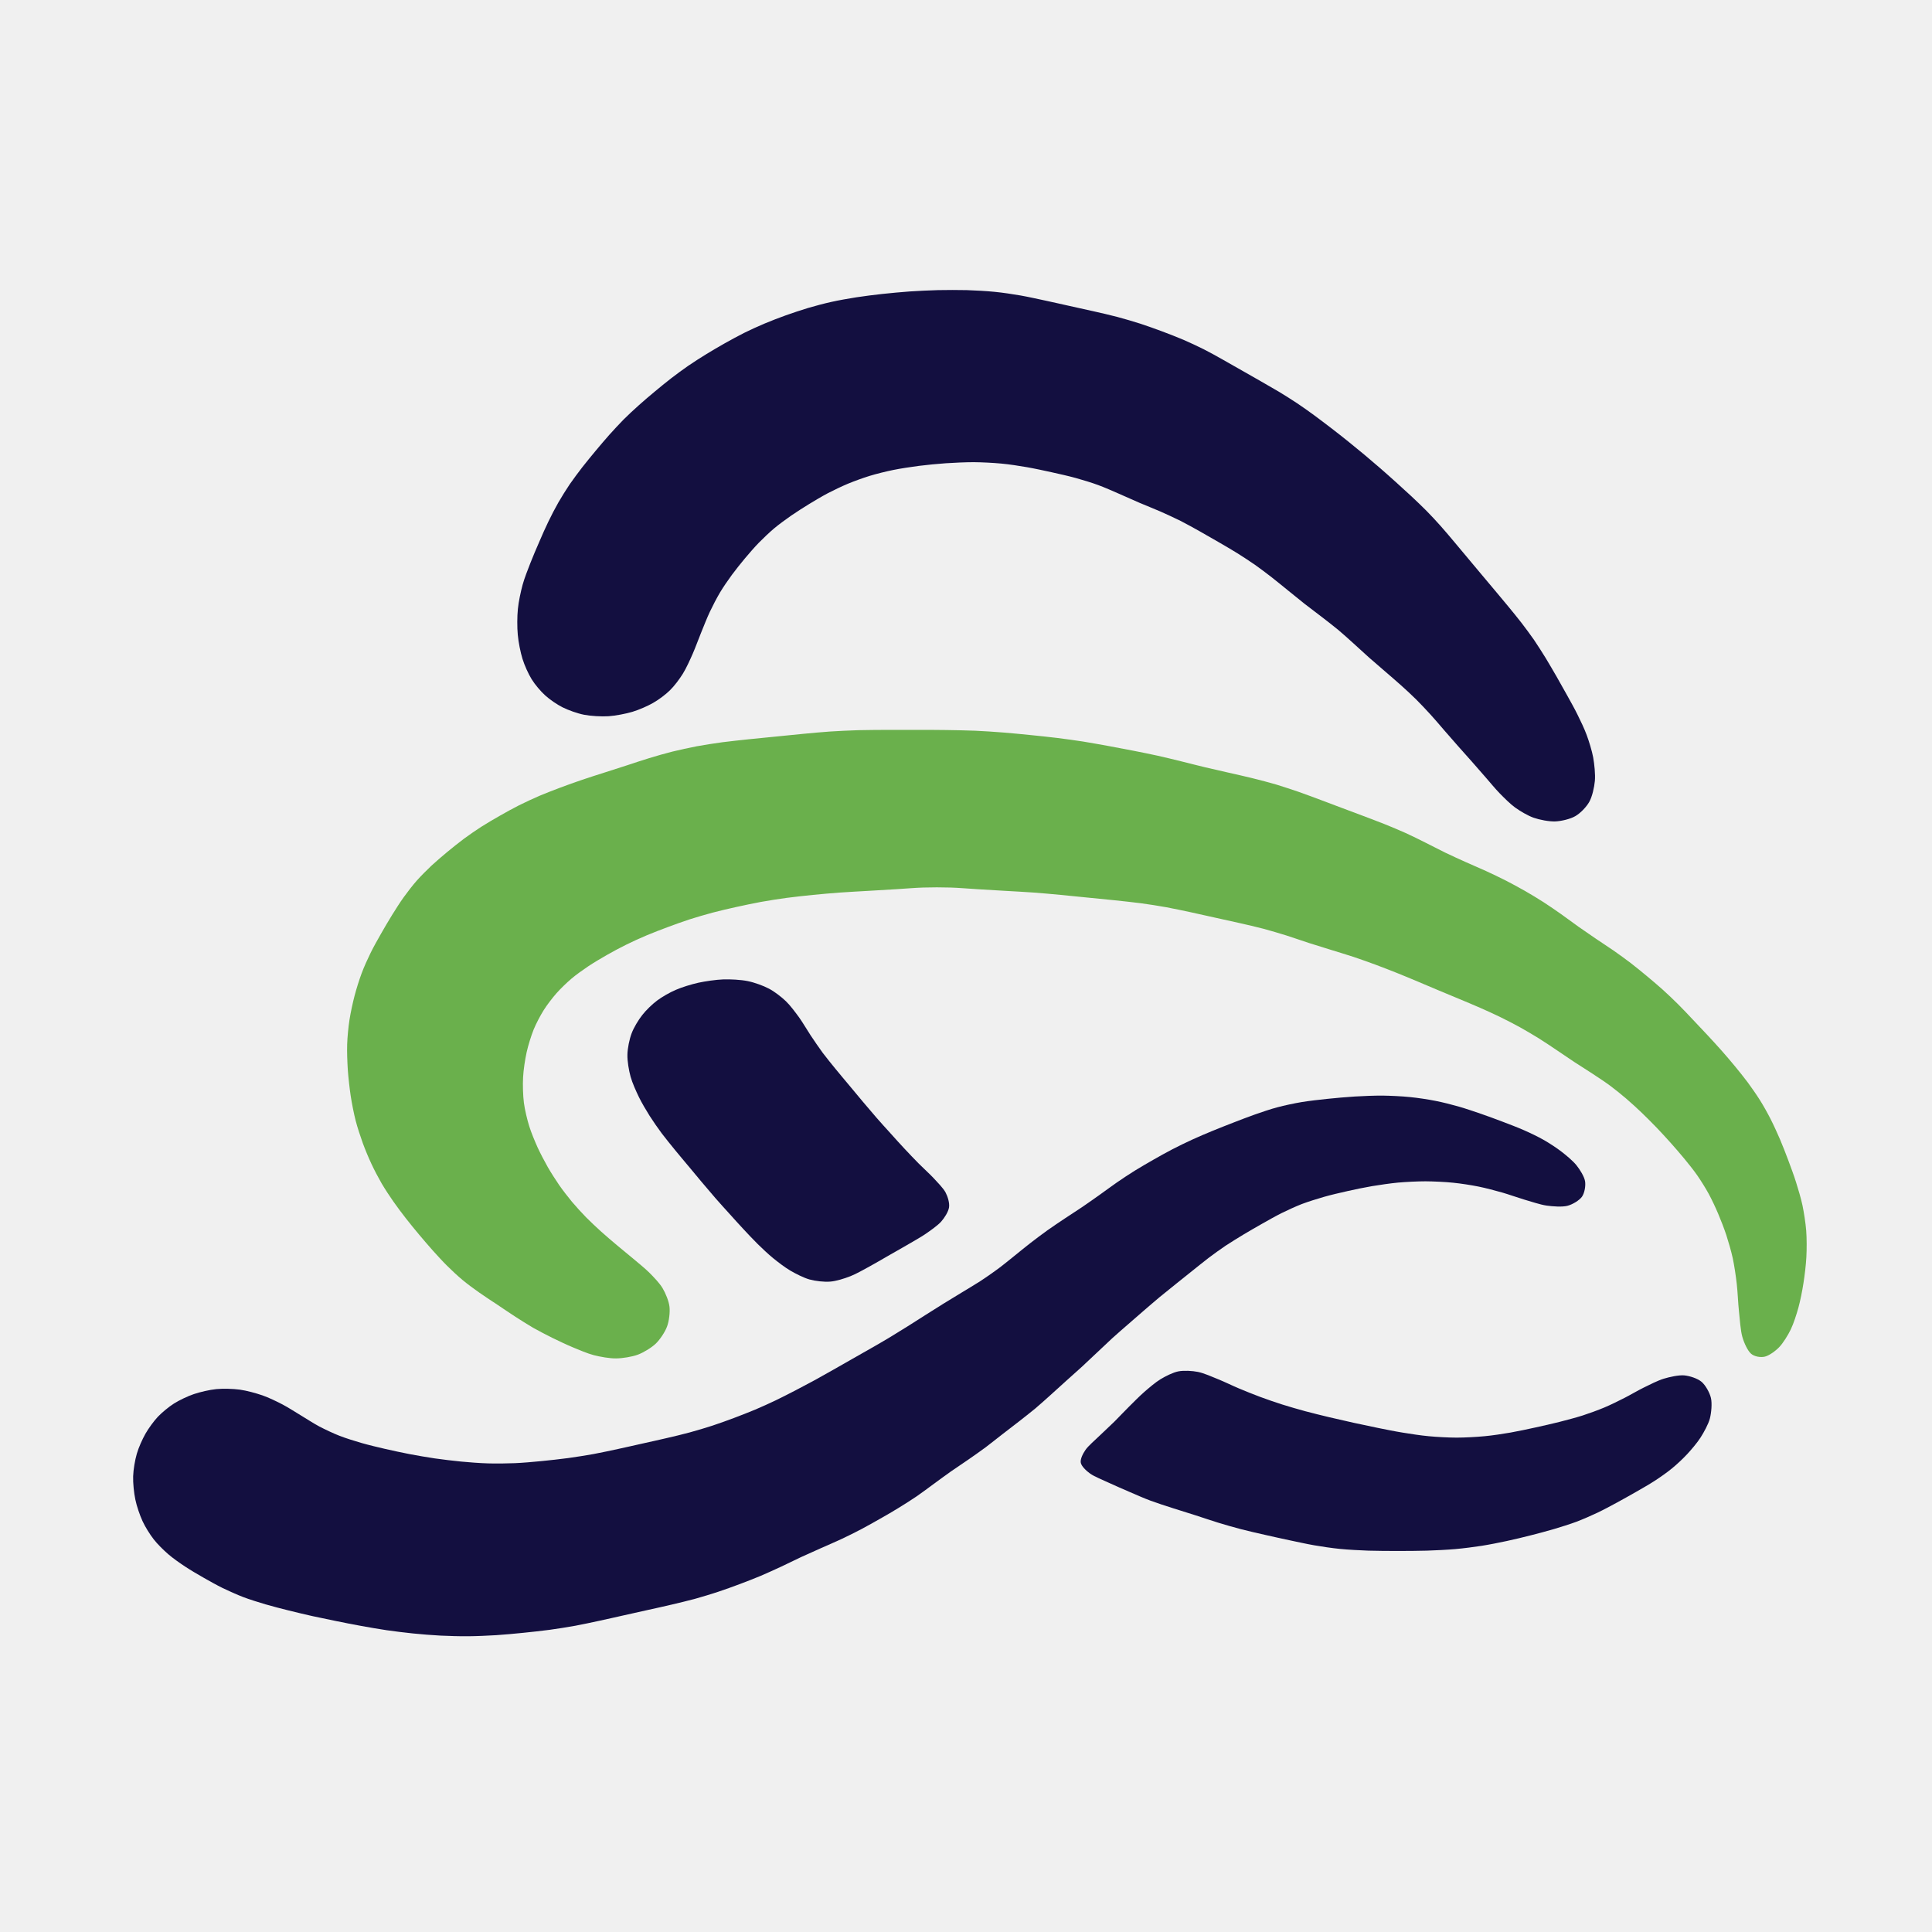
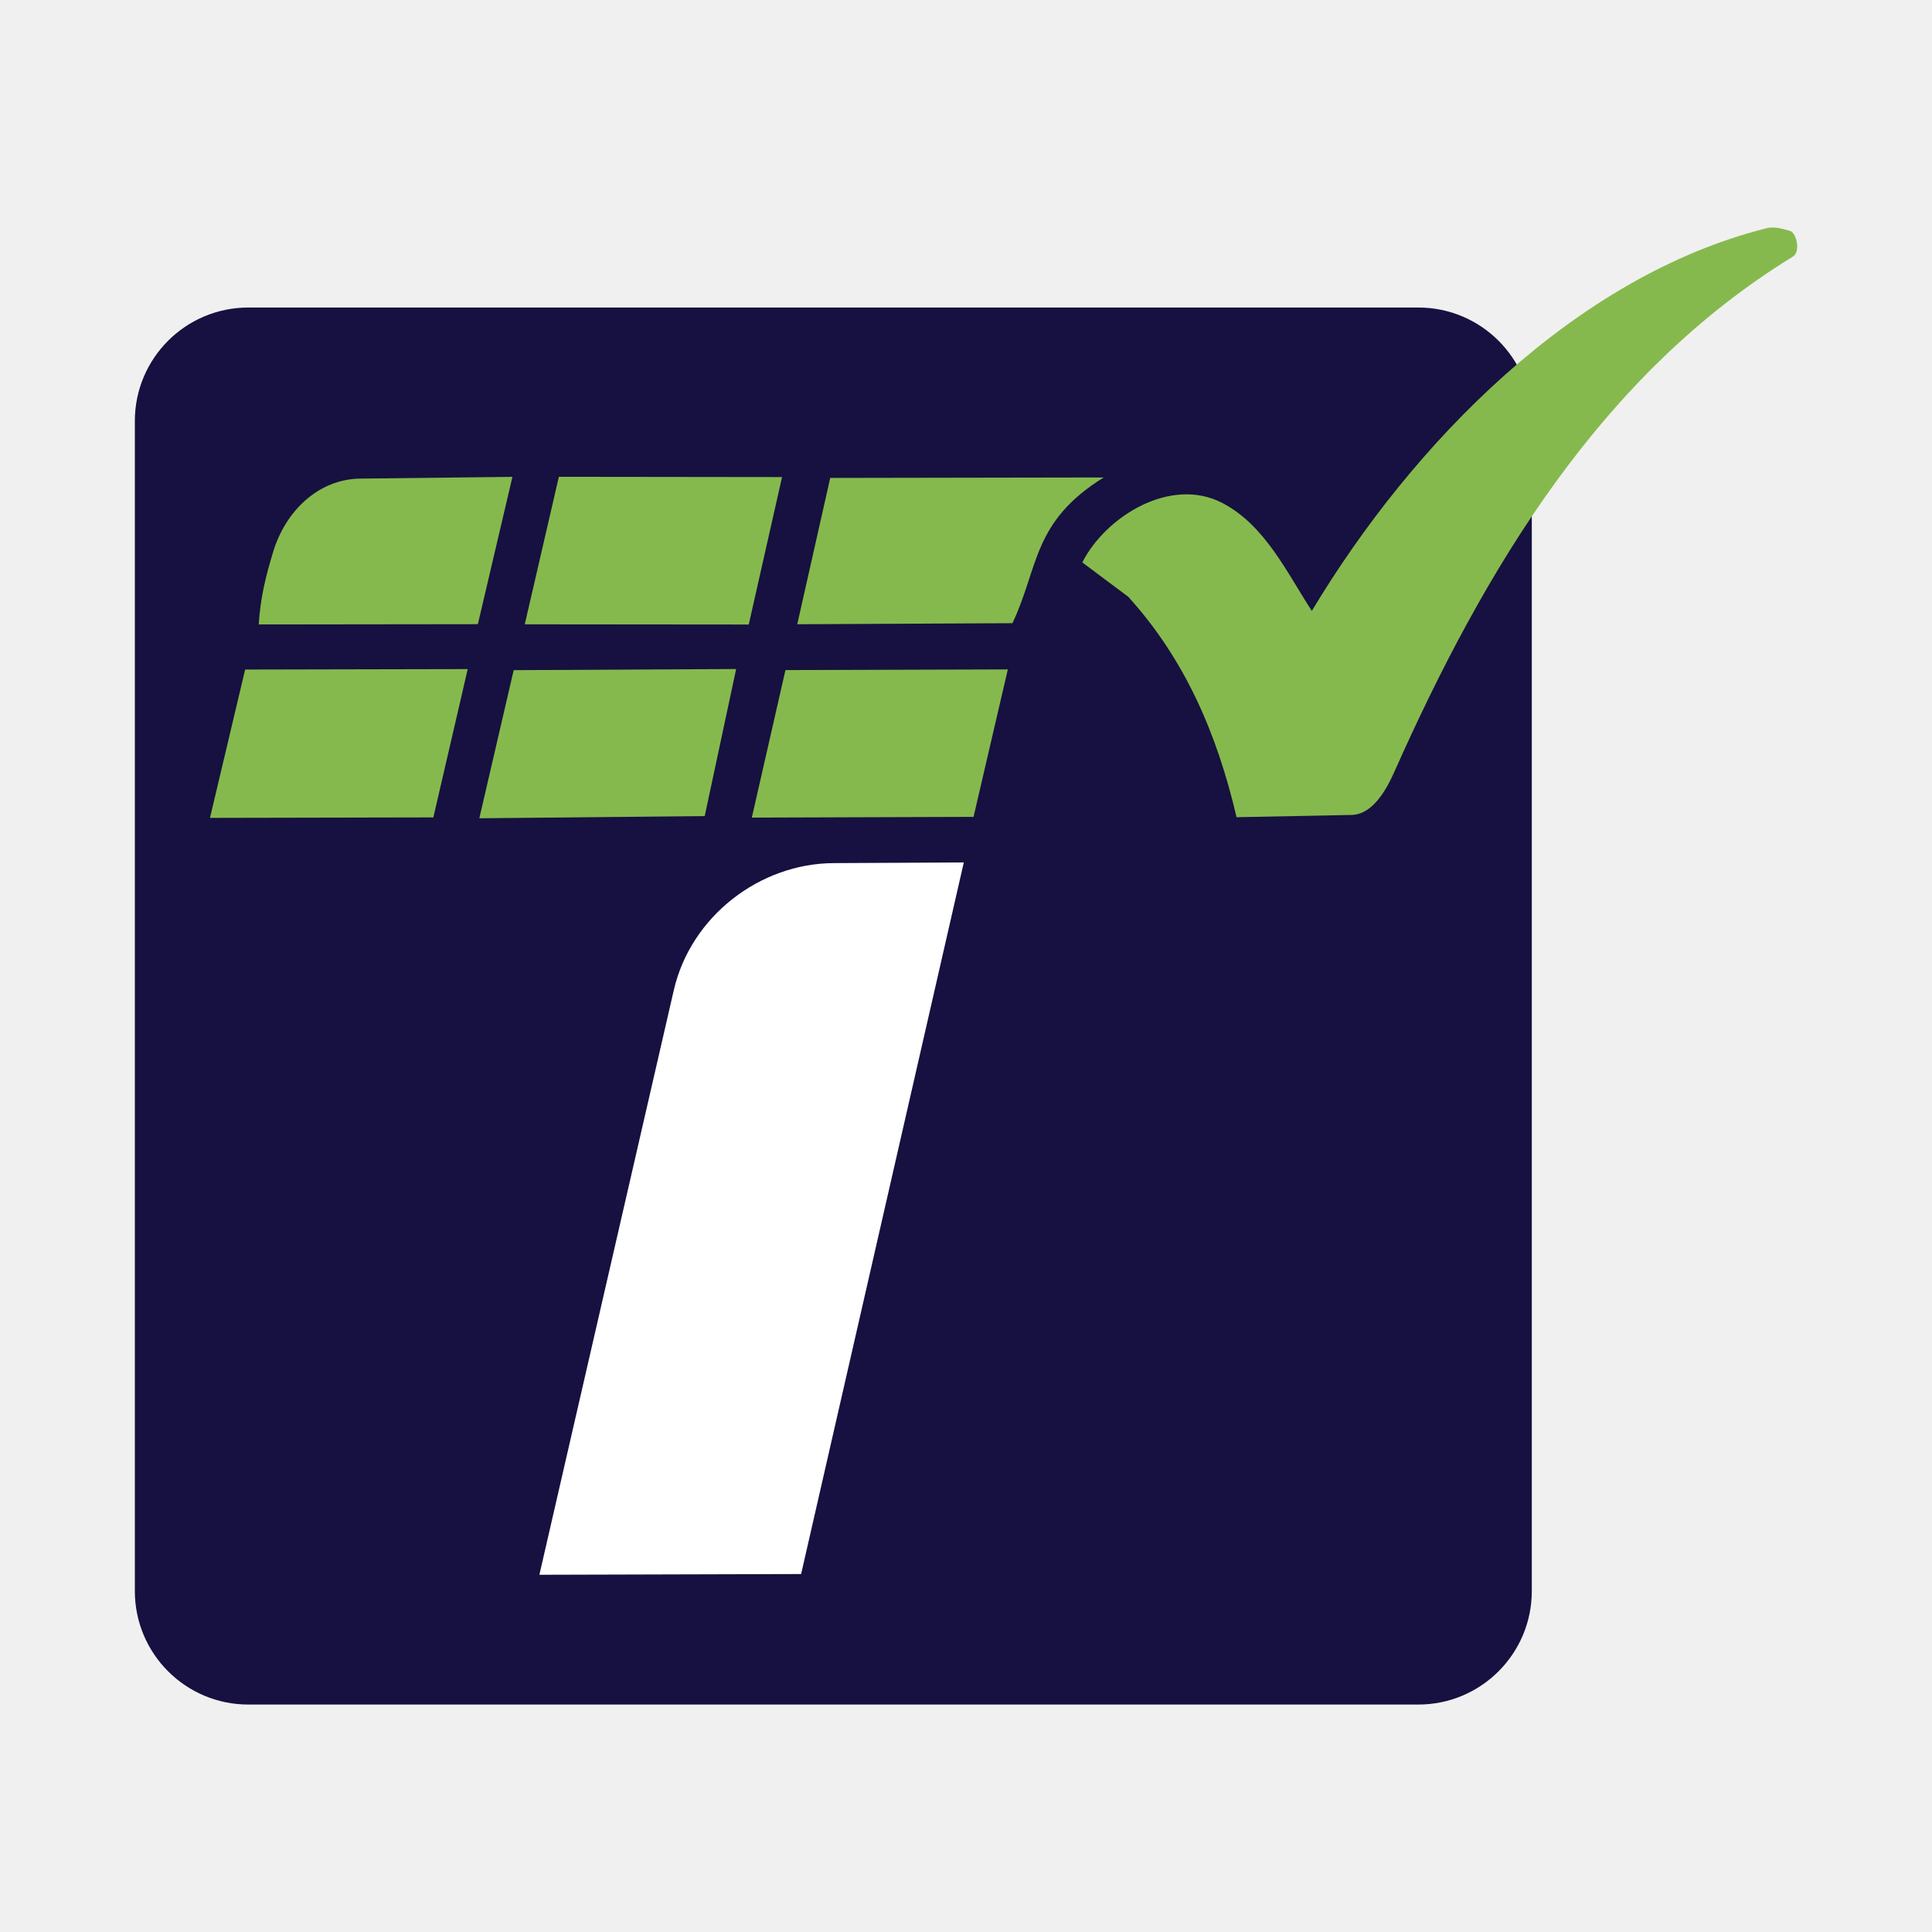
- <svg xmlns="http://www.w3.org/2000/svg" id="Layer_1" data-name="Layer 1" viewBox="0 0 360 360">
-   <g shape-rendering="geometricPrecision">
-     <path d="M26.56,283.44c-.5-1.09-1.09-2.79-1.34-4.02-.26-1.22-.45-3.08-.41-4.33s.34-3.02.68-4.19c.33-1.16,1.04-2.73,1.61-3.74.58-1.01,1.54-2.34,2.32-3.17.79-.82,2.03-1.85,3.01-2.47.99-.62,2.54-1.36,3.69-1.75,1.16-.39,2.94-.81,4.19-.93,1.26-.12,3.12-.07,4.38.1,1.25.17,3.02.66,4.19,1.06,1.16.4,2.71,1.15,3.76,1.7,1.06.55,2.43,1.45,3.44,2.05,1.01.61,2.38,1.5,3.43,2.06,1.06.55,2.6,1.28,3.75,1.73,1.16.45,2.89.99,4.14,1.35s3.08.8,4.39,1.1c1.31.3,3.17.7,4.52.96,1.35.26,3.29.59,4.69.8,1.41.2,3.44.45,4.9.59,1.45.14,3.54.3,5.01.34,1.48.05,3.56.02,5.03-.04s3.55-.25,5-.39c1.46-.14,3.51-.37,4.93-.56,1.41-.19,3.37-.51,4.73-.75,1.37-.25,3.23-.66,4.55-.94,1.33-.28,3.17-.71,4.49-1,1.31-.29,3.18-.7,4.48-1.01,1.3-.3,3.14-.73,4.4-1.08,1.27-.34,3.01-.87,4.22-1.26,1.22-.4,2.88-1,4.05-1.44s2.8-1.08,3.93-1.55c1.14-.48,2.7-1.19,3.79-1.71s2.58-1.29,3.65-1.84c1.06-.55,2.53-1.33,3.58-1.9,1.04-.57,2.49-1.39,3.52-1.97s2.47-1.4,3.49-1.99c1.03-.58,2.48-1.4,3.5-1.99,1.02-.58,2.46-1.41,3.47-2.02,1-.6,2.4-1.47,3.39-2.09s2.37-1.51,3.35-2.13c.99-.63,2.38-1.51,3.37-2.12.99-.62,2.41-1.47,3.41-2.08.99-.61,2.42-1.45,3.4-2.08.97-.64,2.32-1.56,3.24-2.25.93-.68,2.17-1.7,3.07-2.42.89-.71,2.13-1.74,3.04-2.44.91-.7,2.2-1.68,3.14-2.35s2.3-1.58,3.26-2.22c.97-.65,2.35-1.53,3.31-2.18.96-.65,2.29-1.59,3.23-2.26.94-.66,2.24-1.64,3.19-2.29.95-.66,2.32-1.56,3.31-2.18.99-.61,2.43-1.45,3.45-2.03,1.03-.59,2.48-1.4,3.54-1.95s2.58-1.29,3.69-1.8c1.1-.51,2.69-1.18,3.83-1.65s2.77-1.11,3.93-1.56c1.16-.45,2.79-1.08,3.99-1.5,1.19-.41,2.88-1,4.15-1.33,1.27-.34,3.14-.74,4.52-.97s3.42-.46,4.87-.61c1.46-.15,3.55-.34,5.04-.43,1.5-.09,3.65-.18,5.16-.17,1.5.02,3.65.12,5.09.27,1.45.14,3.44.44,4.78.71,1.35.26,3.15.72,4.4,1.08s2.94.94,4.14,1.35,2.85,1.03,4.02,1.47c1.16.44,2.81,1.07,3.92,1.56,1.12.49,2.65,1.22,3.68,1.81,1.02.58,2.41,1.48,3.31,2.18.9.69,2.16,1.74,2.81,2.55s1.45,2.1,1.6,2.96-.09,2.23-.58,2.91c-.48.67-1.76,1.45-2.73,1.69s-2.7.12-3.88-.05c-1.17-.17-2.9-.76-4.12-1.11-1.21-.36-2.91-.97-4.16-1.33-1.25-.35-3.04-.83-4.38-1.1s-3.32-.58-4.76-.72c-1.45-.15-3.61-.25-5.12-.26-1.5,0-3.66.11-5.12.24-1.46.14-3.45.43-4.83.66-1.37.23-3.25.62-4.57.92-1.31.29-3.15.72-4.4,1.08s-2.98.9-4.14,1.34c-1.16.45-2.71,1.17-3.79,1.7-1.08.54-2.52,1.36-3.55,1.94s-2.46,1.41-3.47,2.01c-1,.61-2.41,1.47-3.38,2.11-.96.65-2.28,1.6-3.19,2.29-.92.7-2.16,1.72-3.06,2.43-.9.72-2.16,1.72-3.05,2.44s-2.15,1.72-3.03,2.45-2.09,1.79-2.96,2.53c-.86.75-2.07,1.8-2.93,2.55-.86.75-2.08,1.8-2.92,2.57s-2,1.88-2.83,2.66-1.99,1.89-2.83,2.66-2.05,1.82-2.89,2.59c-.85.76-2.03,1.85-2.88,2.61-.85.76-2.04,1.84-2.91,2.57-.88.73-2.16,1.72-3.06,2.43-.91.7-2.19,1.68-3.1,2.39-.91.7-2.16,1.71-3.08,2.4-.93.69-2.26,1.62-3.21,2.28-.94.66-2.32,1.56-3.26,2.22-.95.67-2.25,1.63-3.18,2.31s-2.22,1.65-3.18,2.31c-.96.65-2.34,1.53-3.34,2.14-.99.62-2.43,1.45-3.46,2.03-1.02.58-2.47,1.4-3.53,1.96-1.05.55-2.56,1.31-3.66,1.82-1.09.52-2.68,1.19-3.8,1.69-1.11.5-2.68,1.19-3.78,1.7-1.1.52-2.61,1.27-3.71,1.78s-2.65,1.22-3.78,1.7c-1.14.48-2.77,1.11-3.94,1.55s-2.83,1.04-4.04,1.44c-1.22.4-2.95.93-4.21,1.28-1.27.35-3.1.78-4.4,1.09s-3.16.72-4.48,1.01c-1.31.29-3.17.71-4.48,1-1.32.29-3.16.72-4.49,1-1.32.28-3.18.69-4.55.94-1.36.24-3.32.56-4.73.75-1.42.19-3.46.41-4.93.56-1.46.15-3.54.34-5.04.44-1.51.09-3.67.19-5.2.2-1.53.02-3.72-.05-5.23-.12-1.52-.08-3.63-.25-5.09-.4s-3.48-.4-4.88-.6c-1.41-.21-3.34-.54-4.7-.79-1.37-.24-3.26-.62-4.6-.89-1.34-.27-3.22-.66-4.54-.95-1.31-.29-3.14-.73-4.43-1.05-1.29-.32-3.09-.78-4.34-1.15-1.24-.37-2.97-.9-4.14-1.35-1.16-.44-2.72-1.15-3.81-1.67-1.08-.53-2.53-1.34-3.56-1.93-1.02-.58-2.46-1.42-3.42-2.06-.97-.64-2.31-1.57-3.17-2.32-.86-.74-2.01-1.87-2.71-2.77-.71-.91-1.59-2.31-2.09-3.4h0Z" style="fill: #130f40;" />
-     <path d="M271,101c.74.88,1.78,2.12,2.51,3,.74.88,1.78,2.12,2.51,3,.74.88,1.78,2.12,2.52,3,.73.88,1.77,2.12,2.5,3,.73.89,1.76,2.14,2.46,3.05.71.92,1.68,2.23,2.34,3.18.65.96,1.54,2.36,2.16,3.36.61,1,1.44,2.44,2.04,3.47.59,1.03,1.41,2.48,1.98,3.52.58,1.05,1.4,2.5,1.93,3.59.54,1.08,1.28,2.63,1.71,3.8s.98,2.93,1.21,4.18c.22,1.25.42,3.15.31,4.36-.11,1.22-.5,2.94-1.04,3.9-.54.97-1.68,2.14-2.61,2.67-.93.54-2.62.94-3.76.98-1.13.04-2.89-.3-3.98-.68s-2.54-1.24-3.47-1.91-2.07-1.83-2.87-2.64c-.8-.82-1.83-2.07-2.58-2.93-.76-.86-1.82-2.09-2.57-2.94-.76-.86-1.84-2.06-2.6-2.92s-1.82-2.08-2.57-2.94c-.75-.87-1.79-2.1-2.57-2.95-.77-.84-1.87-2.02-2.68-2.82-.81-.81-2-1.9-2.85-2.66-.85-.77-2.09-1.82-2.95-2.57-.87-.75-2.1-1.8-2.96-2.56-.85-.76-2.03-1.86-2.88-2.62-.85-.77-2.04-1.85-2.93-2.59-.88-.73-2.17-1.72-3.08-2.42-.91-.71-2.22-1.68-3.13-2.39-.9-.71-2.16-1.74-3.05-2.46-.9-.72-2.14-1.76-3.05-2.46-.91-.71-2.21-1.69-3.16-2.36-.95-.66-2.33-1.56-3.32-2.18-1-.62-2.44-1.46-3.46-2.05-1.02-.6-2.47-1.43-3.51-2.01s-2.5-1.4-3.57-1.94c-1.08-.54-2.64-1.25-3.76-1.75-1.13-.49-2.76-1.14-3.89-1.62-1.13-.49-2.7-1.2-3.83-1.69s-2.7-1.19-3.88-1.62c-1.19-.44-2.93-.97-4.2-1.32s-3.13-.77-4.45-1.06-3.2-.7-4.58-.94c-1.37-.24-3.36-.55-4.82-.68-1.46-.14-3.62-.25-5.14-.26-1.51,0-3.69.1-5.19.2s-3.58.31-5.02.49c-1.43.19-3.41.48-4.76.76-1.34.27-3.16.72-4.4,1.1-1.24.38-2.91.99-4.05,1.46-1.15.48-2.68,1.22-3.75,1.77-1.06.56-2.49,1.41-3.49,2.02-1,.61-2.39,1.5-3.35,2.16-.95.67-2.27,1.62-3.15,2.36-.88.74-2.05,1.85-2.85,2.67-.8.81-1.85,2.04-2.59,2.91-.74.88-1.75,2.15-2.44,3.08-.68.93-1.62,2.28-2.22,3.29s-1.38,2.51-1.9,3.61c-.52,1.1-1.16,2.74-1.63,3.89-.47,1.14-1.07,2.82-1.57,3.94-.49,1.12-1.2,2.69-1.82,3.69s-1.59,2.3-2.41,3.1c-.81.8-2.12,1.78-3.15,2.36-1.02.59-2.64,1.29-3.86,1.66-1.22.36-3.12.73-4.44.82-1.32.08-3.28-.03-4.53-.27s-2.94-.85-4.01-1.38-2.42-1.47-3.27-2.24-1.89-2-2.51-3-1.33-2.58-1.71-3.8-.76-3.14-.88-4.51c-.13-1.36-.12-3.43.02-4.79.13-1.36.54-3.24.88-4.5.34-1.25,1-2.9,1.45-4.06.45-1.17,1.14-2.76,1.63-3.89.48-1.13,1.18-2.71,1.71-3.8.52-1.09,1.3-2.59,1.89-3.62s1.47-2.42,2.12-3.39c.66-.96,1.64-2.26,2.34-3.17.71-.91,1.74-2.16,2.47-3.04.74-.88,1.78-2.12,2.54-2.97.77-.85,1.86-2.04,2.66-2.85.81-.81,1.99-1.91,2.85-2.67.85-.77,2.08-1.81,2.96-2.54.89-.74,2.14-1.77,3.05-2.47.91-.7,2.22-1.67,3.18-2.33.96-.66,2.35-1.55,3.35-2.16,1-.62,2.44-1.46,3.47-2.04,1.04-.58,2.51-1.39,3.59-1.93s2.64-1.25,3.78-1.73c1.13-.48,2.78-1.11,3.97-1.54,1.19-.42,2.9-1,4.14-1.37,1.25-.37,3.05-.85,4.37-1.14,1.33-.3,3.26-.64,4.66-.86s3.42-.47,4.88-.63,3.54-.35,5.05-.46c1.52-.1,3.7-.21,5.27-.25,1.56-.03,3.83-.04,5.38,0,1.55.05,3.73.17,5.2.32,1.47.14,3.45.44,4.83.68,1.37.24,3.24.66,4.57.94s3.19.71,4.51,1c1.33.29,3.2.7,4.51,1,1.32.3,3.18.72,4.45,1.06,1.28.34,3.04.86,4.26,1.25,1.23.4,2.9,1,4.08,1.44,1.18.44,2.82,1.08,3.95,1.56,1.13.49,2.68,1.21,3.76,1.75s2.54,1.36,3.57,1.94c1.04.58,2.49,1.41,3.52,2s2.48,1.41,3.51,2c1.02.59,2.48,1.42,3.49,2.02,1,.61,2.41,1.49,3.38,2.14.97.64,2.29,1.59,3.23,2.28.93.68,2.22,1.67,3.14,2.37.91.7,2.19,1.7,3.08,2.42.9.72,2.15,1.75,3.03,2.48.89.74,2.12,1.79,2.98,2.54.87.75,2.07,1.83,2.92,2.59.85.77,2.04,1.85,2.88,2.63.83.79,2.01,1.89,2.81,2.71.8.81,1.9,1.99,2.66,2.85.76.85,1.8,2.09,2.54,2.97h0Z" style="fill: #130f40;" />
-     <path d="M316.87,267.87c-.62.97-1.69,2.22-2.47,3.07-.78.84-1.96,1.95-2.86,2.68-.89.74-2.24,1.68-3.23,2.32-.98.64-2.44,1.47-3.47,2.06-1.04.59-2.5,1.42-3.56,1.99-1.05.57-2.54,1.37-3.64,1.89-1.11.53-2.7,1.22-3.88,1.67-1.18.44-2.93.99-4.18,1.36s-3.06.85-4.36,1.18-3.14.78-4.48,1.06c-1.34.29-3.25.67-4.65.89-1.41.22-3.44.48-4.93.61s-3.68.24-5.26.29c-1.57.05-3.87.06-5.47.06s-3.91-.01-5.48-.06c-1.57-.06-3.75-.17-5.23-.32-1.48-.14-3.47-.44-4.85-.68-1.39-.24-3.27-.66-4.61-.94s-3.21-.7-4.54-1c-1.32-.3-3.19-.72-4.48-1.06-1.29-.33-3.07-.85-4.31-1.23-1.25-.38-2.95-.97-4.18-1.36-1.23-.39-2.99-.93-4.22-1.33-1.22-.39-2.96-.95-4.14-1.39-1.19-.44-2.78-1.14-3.91-1.63-1.14-.49-2.77-1.2-3.85-1.7-1.07-.5-2.72-1.16-3.49-1.71s-1.62-1.38-1.75-2.03.38-1.68.88-2.4c.5-.73,1.76-1.8,2.55-2.57.79-.77,2.02-1.89,2.84-2.7s1.92-2,2.74-2.8c.81-.81,1.96-1.97,2.82-2.72s2.11-1.82,3.04-2.38,2.31-1.26,3.33-1.46c1.03-.19,2.56-.11,3.65.11s2.66.92,3.77,1.37c1.12.45,2.69,1.22,3.84,1.7,1.14.48,2.78,1.14,3.96,1.58,1.19.44,2.88,1.03,4.12,1.42,1.23.39,3.01.9,4.29,1.25s3.12.79,4.44,1.11c1.31.31,3.17.74,4.5,1.03,1.34.29,3.22.69,4.58.97,1.35.27,3.25.66,4.65.88,1.4.23,3.4.54,4.87.67,1.47.14,3.65.26,5.17.26s3.69-.12,5.16-.26c1.47-.13,3.47-.44,4.86-.68,1.38-.24,3.26-.65,4.6-.94,1.33-.29,3.2-.71,4.5-1.04,1.29-.33,3.11-.81,4.34-1.2,1.23-.4,2.91-1.01,4.05-1.49,1.15-.48,2.68-1.24,3.76-1.79,1.07-.54,2.53-1.41,3.6-1.93,1.08-.53,2.62-1.32,3.72-1.65s2.76-.7,3.79-.62c1.04.09,2.51.58,3.25,1.2.73.62,1.52,2.02,1.75,3.02s.08,2.73-.2,3.82c-.29,1.08-1.12,2.58-1.74,3.55Z" style="fill: #130f40;" />
-     <path d="M169,232c-1.02.6-2.47,1.41-3.5,2s-2.46,1.44-3.5,2-2.49,1.4-3.56,1.81c-1.07.42-2.64.92-3.75,1-1.12.09-2.76-.1-3.85-.4-1.09-.31-2.6-1.08-3.59-1.66s-2.3-1.59-3.19-2.31c-.89-.73-2.06-1.83-2.87-2.63-.82-.8-1.91-1.98-2.69-2.81s-1.86-2.03-2.62-2.88c-.77-.84-1.85-2.04-2.6-2.9s-1.79-2.09-2.53-2.97-1.77-2.12-2.5-3-1.78-2.11-2.5-3-1.75-2.14-2.44-3.06c-.69-.93-1.62-2.26-2.25-3.25-.62-.99-1.48-2.43-2-3.5s-1.24-2.66-1.56-3.82c-.32-1.15-.62-2.91-.59-4.09.02-1.18.37-2.89.78-3.97.4-1.08,1.27-2.51,1.97-3.4.69-.9,1.86-2.03,2.78-2.72s2.37-1.52,3.5-2c1.12-.49,2.89-1.03,4.18-1.32,1.3-.28,3.28-.57,4.63-.62s3.31.06,4.56.31,2.93.86,3.97,1.41c1.05.55,2.33,1.55,3.16,2.34.82.79,1.79,2.1,2.47,3.03.67.94,1.51,2.38,2.15,3.35.65.96,1.56,2.32,2.25,3.25.69.92,1.72,2.17,2.44,3.06s1.77,2.12,2.5,3,1.76,2.12,2.5,3,1.78,2.11,2.53,2.97,1.83,2.06,2.6,2.9c.76.85,1.84,2.05,2.62,2.88s1.89,2.01,2.69,2.81c.8.81,2.01,1.9,2.75,2.69.73.79,1.82,1.89,2.25,2.69.42.8.77,1.98.65,2.78s-.82,1.93-1.46,2.65c-.65.73-2.01,1.68-2.94,2.32-.94.64-2.42,1.46-3.44,2.06h0Z" style="fill: #130f40;" />
-   </g>
-   <g shape-rendering="geometricPrecision">
-     <path d="M100.18,213.82c.51,1.11,1.3,2.6,1.88,3.63.59,1.03,1.48,2.42,2.14,3.38.66.95,1.66,2.24,2.39,3.12.74.88,1.83,2.07,2.63,2.89.8.81,1.98,1.91,2.83,2.68.85.77,2.08,1.81,2.96,2.55s2.14,1.76,3.02,2.5c.87.74,2.15,1.76,2.95,2.56s1.93,1.97,2.48,2.9c.56.94,1.17,2.41,1.29,3.46s-.08,2.69-.46,3.7c-.37,1.01-1.3,2.4-2.09,3.17-.8.76-2.25,1.65-3.34,2.06-1.08.4-2.85.69-4.05.7-1.2.02-2.97-.3-4.15-.6-1.19-.31-2.8-1-3.93-1.47s-2.68-1.21-3.77-1.74c-1.08-.54-2.59-1.31-3.62-1.9-1.02-.59-2.41-1.48-3.39-2.11-.99-.64-2.34-1.56-3.31-2.21-.97-.65-2.36-1.54-3.3-2.21-.95-.67-2.27-1.63-3.15-2.37-.88-.73-2.06-1.83-2.87-2.64-.82-.8-1.9-2-2.67-2.85-.76-.85-1.81-2.08-2.55-2.96-.74-.88-1.76-2.13-2.47-3.04-.71-.91-1.69-2.21-2.35-3.16-.67-.95-1.57-2.33-2.17-3.35-.59-1.02-1.38-2.52-1.89-3.62-.52-1.1-1.19-2.71-1.62-3.89-.43-1.19-1-2.91-1.33-4.19-.33-1.29-.71-3.21-.92-4.59-.21-1.39-.44-3.44-.54-4.85-.09-1.41-.17-3.4-.12-4.77.04-1.37.23-3.25.43-4.57.21-1.33.61-3.19.94-4.45.33-1.27.88-3.03,1.32-4.2.43-1.18,1.15-2.75,1.68-3.83.53-1.09,1.36-2.54,1.94-3.57.59-1.04,1.43-2.47,2.05-3.47s1.5-2.39,2.18-3.33c.68-.95,1.67-2.23,2.43-3.09s1.9-1.99,2.73-2.78c.84-.78,2.07-1.83,2.95-2.56.89-.73,2.15-1.75,3.08-2.44s2.28-1.62,3.26-2.25c.99-.63,2.42-1.47,3.46-2.06,1.03-.59,2.49-1.4,3.57-1.94,1.08-.54,2.63-1.26,3.76-1.75,1.14-.48,2.78-1.12,3.96-1.56,1.17-.44,2.85-1.04,4.06-1.45,1.2-.41,2.94-.96,4.16-1.35,1.22-.4,2.95-.95,4.17-1.34,1.23-.4,2.93-.98,4.17-1.35,1.24-.38,3.01-.89,4.3-1.21,1.3-.32,3.17-.73,4.53-.99,1.36-.25,3.34-.56,4.76-.75,1.43-.19,3.49-.4,4.95-.56,1.47-.16,3.55-.35,5.02-.5s3.53-.36,5.01-.5,3.56-.34,5.08-.44c1.51-.1,3.69-.2,5.26-.25,1.57-.04,3.84-.05,5.45-.06s3.9,0,5.51,0,3.9,0,5.49.03c1.6.02,3.83.07,5.38.13,1.55.07,3.68.21,5.18.33s3.58.32,5.05.47,3.53.36,4.97.54,3.45.45,4.85.67c1.39.22,3.32.58,4.68.82,1.37.25,3.29.62,4.64.88,1.35.27,3.26.64,4.58.94,1.32.29,3.15.74,4.45,1.06,1.3.32,3.11.79,4.42,1.1,1.3.31,3.16.73,4.48,1.03,1.31.3,3.18.71,4.48,1.04,1.29.32,3.09.79,4.34,1.16,1.25.38,2.95.95,4.16,1.36,1.2.42,2.85,1.04,4.03,1.48s2.83,1.07,4.01,1.51c1.17.44,2.83,1.06,4,1.5,1.18.45,2.84,1.07,3.99,1.53,1.15.47,2.76,1.13,3.88,1.64,1.11.5,2.63,1.26,3.71,1.8,1.08.53,2.57,1.32,3.66,1.85s2.66,1.24,3.77,1.74c1.12.51,2.72,1.18,3.83,1.69,1.1.51,2.65,1.24,3.72,1.79,1.07.55,2.55,1.35,3.58,1.94s2.45,1.45,3.43,2.08c.99.63,2.33,1.57,3.28,2.23.95.67,2.25,1.65,3.2,2.32.95.67,2.3,1.6,3.26,2.25.96.66,2.35,1.55,3.3,2.21.95.67,2.28,1.62,3.19,2.32.92.71,2.17,1.73,3.06,2.47.88.73,2.11,1.78,2.96,2.54.85.77,2.02,1.88,2.83,2.69.81.8,1.92,1.98,2.7,2.81.79.83,1.9,2,2.68,2.84s1.87,2.02,2.63,2.88,1.81,2.08,2.54,2.97,1.75,2.15,2.44,3.08c.68.93,1.62,2.27,2.24,3.26.63,1,1.45,2.46,1.99,3.53.55,1.07,1.26,2.64,1.75,3.77.48,1.13,1.12,2.77,1.56,3.95s1.06,2.84,1.44,4.07c.39,1.23.92,3,1.2,4.32.27,1.32.58,3.28.69,4.69.11,1.41.11,3.49.03,4.92-.07,1.43-.32,3.47-.54,4.85-.21,1.38-.59,3.3-.94,4.57s-.91,3-1.43,4.08-1.42,2.52-2.13,3.27c-.7.74-1.92,1.61-2.7,1.79-.77.19-1.96,0-2.57-.55-.62-.54-1.29-1.97-1.62-3.13-.33-1.15-.48-3.31-.63-4.76-.16-1.45-.24-3.66-.41-5.11-.16-1.45-.46-3.43-.74-4.76-.29-1.34-.81-3.1-1.2-4.32-.4-1.22-1.04-2.86-1.52-3.99-.48-1.14-1.21-2.69-1.78-3.74-.57-1.04-1.45-2.45-2.11-3.4-.66-.96-1.68-2.22-2.41-3.11-.72-.89-1.79-2.1-2.55-2.96-.76-.85-1.85-2.04-2.65-2.87-.79-.82-1.93-1.96-2.75-2.75-.83-.79-2.02-1.89-2.89-2.63-.87-.75-2.13-1.76-3.06-2.45s-2.31-1.59-3.28-2.23c-.98-.65-2.38-1.52-3.36-2.16-.97-.65-2.32-1.58-3.29-2.22-.97-.65-2.33-1.57-3.33-2.19s-2.43-1.46-3.47-2.04c-1.04-.57-2.54-1.35-3.63-1.88-1.09-.54-2.66-1.25-3.78-1.74-1.12-.5-2.73-1.16-3.87-1.64-1.14-.48-2.75-1.15-3.89-1.62-1.14-.48-2.74-1.16-3.88-1.64s-2.74-1.15-3.9-1.61-2.79-1.1-3.98-1.54c-1.18-.44-2.86-1.03-4.07-1.44-1.22-.4-2.97-.93-4.2-1.31-1.24-.38-2.98-.92-4.2-1.31-1.23-.4-2.91-.99-4.14-1.38-1.23-.38-2.99-.91-4.27-1.25-1.27-.34-3.13-.76-4.45-1.06-1.31-.3-3.19-.71-4.51-1-1.32-.29-3.18-.72-4.51-1-1.34-.28-3.21-.69-4.58-.94s-3.34-.56-4.76-.75c-1.43-.19-3.49-.4-4.95-.56-1.47-.16-3.55-.35-5.02-.5s-3.53-.36-5.01-.5-3.57-.33-5.08-.44c-1.5-.11-3.67-.22-5.2-.31-1.52-.09-3.69-.22-5.2-.31s-3.6-.27-5.08-.31c-1.48-.05-3.53-.05-5.01,0-1.48.04-3.57.22-5.08.31-1.5.09-3.67.22-5.2.31-1.52.09-3.69.2-5.2.31-1.5.11-3.6.29-5.07.44s-3.53.37-4.95.56c-1.43.19-3.4.5-4.77.75s-3.25.65-4.57.94c-1.33.29-3.18.72-4.45,1.06-1.28.34-3.05.86-4.27,1.25-1.22.4-2.9,1-4.07,1.44-1.18.44-2.83,1.07-3.96,1.55-1.14.48-2.71,1.19-3.79,1.73-1.09.53-2.56,1.33-3.6,1.92-1.03.59-2.46,1.43-3.43,2.08s-2.3,1.59-3.18,2.34c-.87.74-2.03,1.86-2.79,2.72-.75.86-1.75,2.15-2.37,3.14s-1.41,2.48-1.88,3.63c-.46,1.16-1.01,2.91-1.3,4.22-.29,1.3-.59,3.28-.66,4.66-.08,1.38-.02,3.4.15,4.74.17,1.33.62,3.16,1,4.39.38,1.22,1.06,2.83,1.56,3.95h0Z" style="fill: #6ab04c;" />
+ <svg xmlns="http://www.w3.org/2000/svg" id="Layer_1" data-name="Layer 1" viewBox="0 0 289.56 289.56">
+   <rect x="20.21" y="46.09" width="209.37" height="209.38" rx="17.01" ry="17.01" style="fill: #161140;" />
+   <g>
+     <path d="M120.06,235.91l-39.22.11,20.14-87.59c2.55-11.11,12.91-19.02,23.96-19.07l19.51-.1-24.38,106.64Z" style="fill: #fff;" />
+     <path d="M185.33,122.48c-2.96-12.67-7.81-23.73-16.22-33.03l-6.9-5.16c3.55-6.96,13.28-12.89,20.94-8.93,6.43,3.33,9.69,10.4,13.46,16.2,15.15-25.23,39.54-50.19,68.18-57.36,1.28-.32,2.78.21,3.5.41.92.25,1.66,3.09.4,3.86-28.72,17.62-46.18,46.83-59.7,77.18-1.24,2.79-3.29,6.43-6.42,6.49l-17.23.34Z" style="fill: #86b94d;" />
+     <path d="M165.42,71.56c-10.74,6.64-9.73,13.54-13.68,21.84l-32.25.16,4.94-21.93,40.99-.07Z" style="fill: #86b94d;" />
+     <polygon points="112.22 93.6 78.65 93.57 83.76 71.46 117.21 71.5 112.22 93.6" style="fill: #86b94d;" />
+     <polygon points="105.62 122.31 71.84 122.64 76.99 100.44 110.33 100.27 105.62 122.31" style="fill: #86b94d;" />
+     <polygon points="64.95 122.51 31.47 122.58 36.74 100.35 70.1 100.28 64.95 122.51" style="fill: #86b94d;" />
+     <polygon points="145.91 122.43 112.68 122.54 117.72 100.43 151.05 100.33 145.91 122.43" style="fill: #86b94d;" />
+     <path d="M71.62,93.55l-32.84.04c.23-3.89,1.04-7.24,2.17-10.91,1.77-5.87,6.59-10.87,13.06-10.95l22.79-.26-5.18,22.08Z" style="fill: #86b94d;" />
  </g>
</svg>
